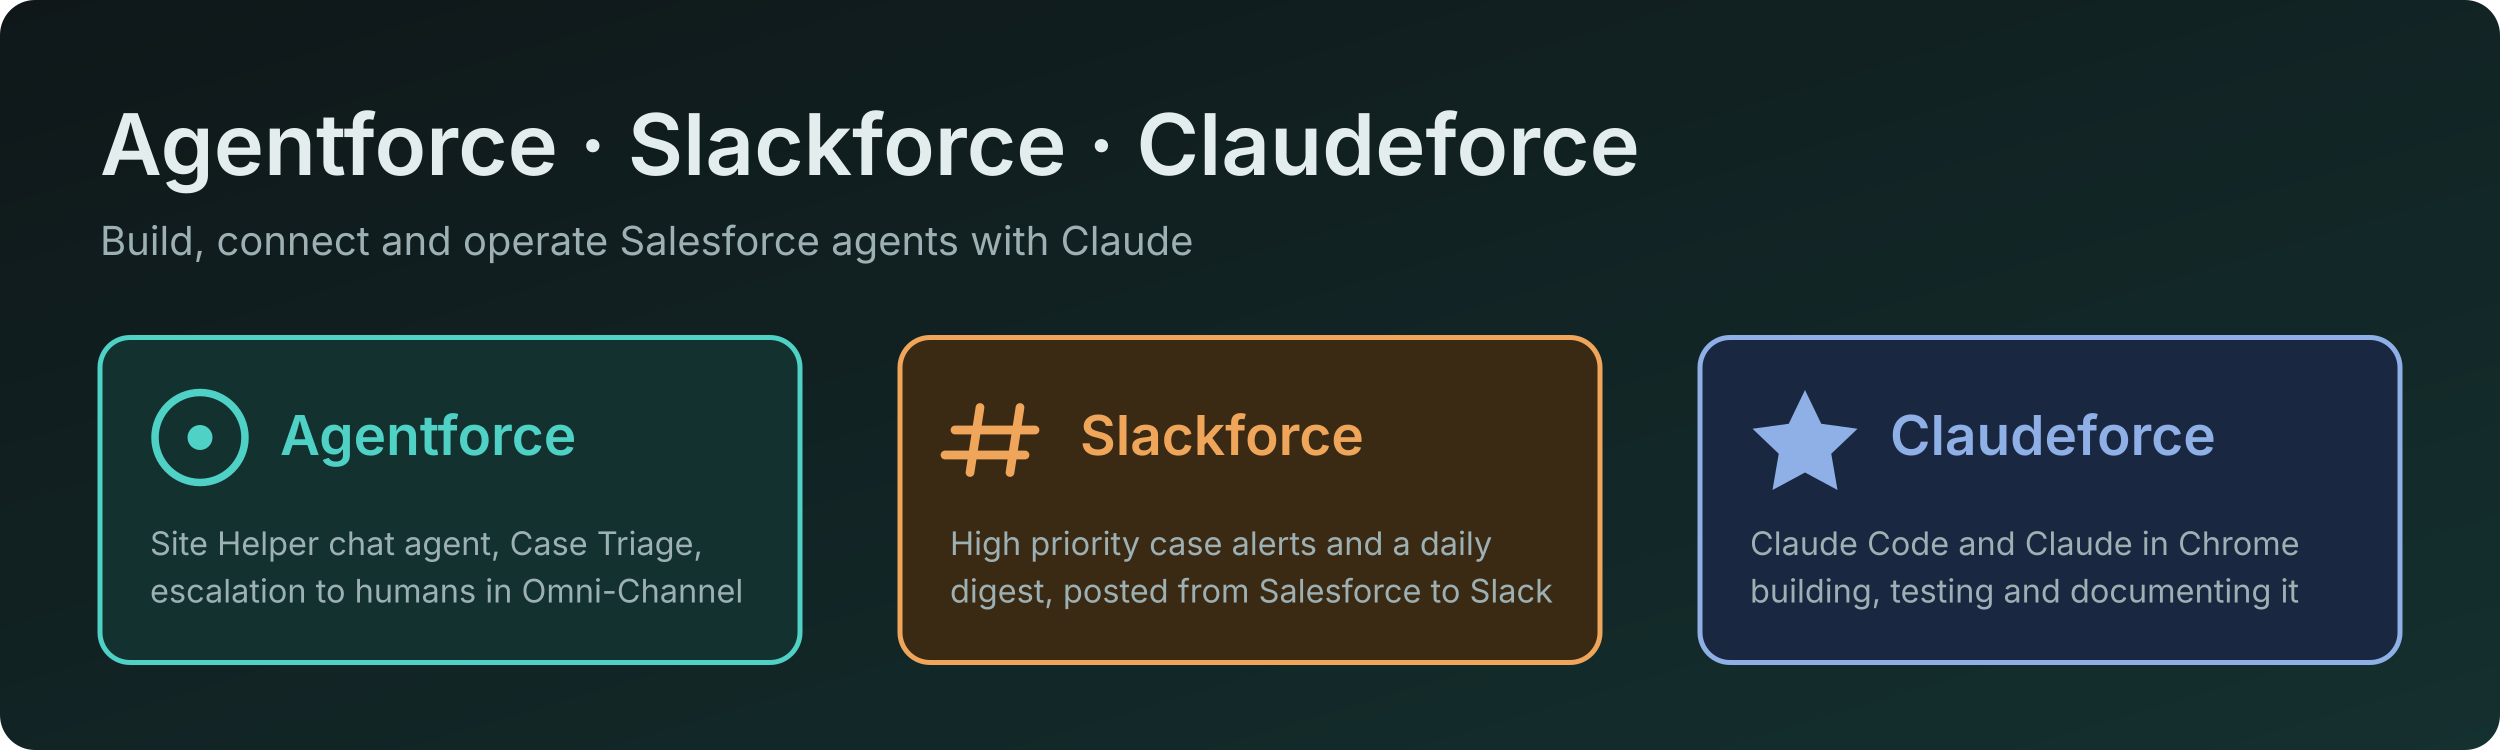
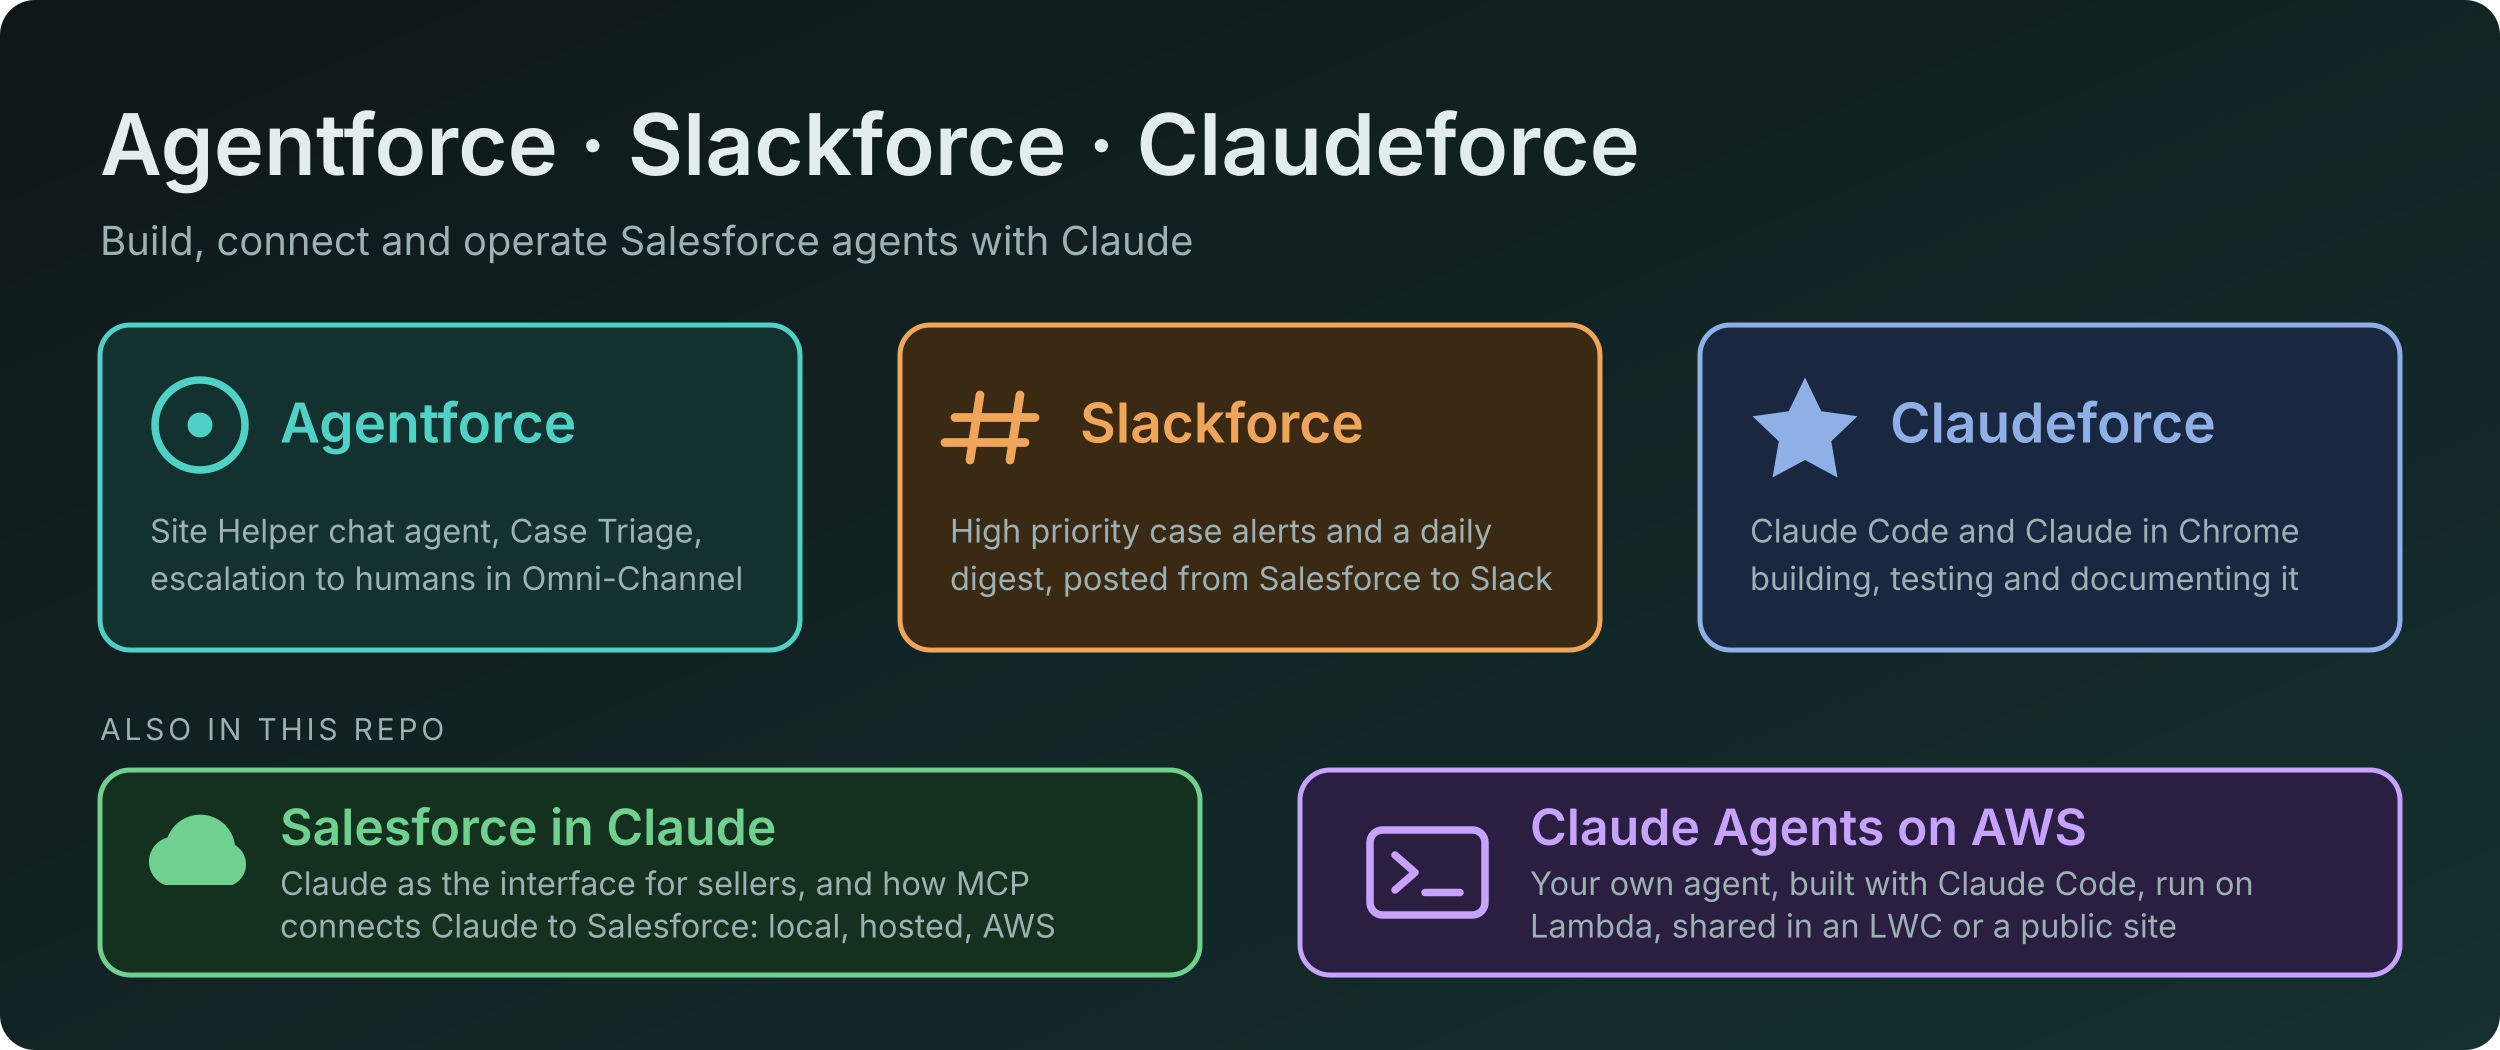
- <svg xmlns="http://www.w3.org/2000/svg" viewBox="0 0 1000 300" width="1000" height="300" role="img" aria-label="Agentforce, Slackforce, Claudeforce: build, connect and operate Salesforce agents with Claude">
+ <svg xmlns="http://www.w3.org/2000/svg" viewBox="0 0 1000 420" width="1000" height="420" role="img" aria-label="Agentforce, Slackforce, Claudeforce, plus Salesforce in Claude and Claude Agents on AWS: build, connect and operate Salesforce agents with Claude">
  <defs>
    <linearGradient id="g" x1="0" y1="0" x2="1" y2="1">
      <stop offset="0" stop-color="#0f1719" />
      <stop offset="1" stop-color="#14302f" />
    </linearGradient>
  </defs>
-   <rect width="1000" height="300" rx="14" fill="url(#g)" />
+   <rect width="1000" height="420" rx="14" fill="url(#g)" />
  <g font-family="IBM Plex Sans, system-ui, -apple-system, Segoe UI, sans-serif">
    <text x="40" y="70" font-size="34" font-weight="600" fill="#e4eded">Agentforce · Slackforce · Claudeforce</text>
    <text x="40" y="102" font-size="16" fill="#9db0b3">Build, connect and operate Salesforce agents with Claude</text>
    <g>
-       <rect x="40" y="135" width="280" height="130" rx="12" fill="#12312f" stroke="#4fd1c5" stroke-width="2" />
-       <circle cx="80" cy="175" r="18" fill="none" stroke="#4fd1c5" stroke-width="3" />
-       <circle cx="80" cy="175" r="5" fill="#4fd1c5" />
-       <text x="112" y="182" font-size="22" font-weight="600" fill="#4fd1c5">Agentforce</text>
-       <text x="60" y="222" font-size="13" fill="#9db0b3">Site Helper chat agent, Case Triage,</text>
-       <text x="60" y="241" font-size="13" fill="#9db0b3">escalation to humans in Omni-Channel</text>
+       <rect x="40" y="130" width="280" height="130" rx="12" fill="#12312f" stroke="#4fd1c5" stroke-width="2" />
+       <circle cx="80" cy="170" r="18" fill="none" stroke="#4fd1c5" stroke-width="3" />
+       <circle cx="80" cy="170" r="5" fill="#4fd1c5" />
+       <text x="112" y="177" font-size="22" font-weight="600" fill="#4fd1c5">Agentforce</text>
+       <text x="60" y="217" font-size="13" fill="#9db0b3">Site Helper chat agent, Case Triage,</text>
+       <text x="60" y="236" font-size="13" fill="#9db0b3">escalation to humans in Omni-Channel</text>
    </g>
    <g>
-       <rect x="360" y="135" width="280" height="130" rx="12" fill="#3a2a14" stroke="#f0a65a" stroke-width="2" />
-       <path d="M392 163 L388 189 M408 163 L404 189 M382 172 H414 M378 182 H410" stroke="#f0a65a" stroke-width="3.5" stroke-linecap="round" fill="none" />
-       <text x="432" y="182" font-size="22" font-weight="600" fill="#f0a65a">Slackforce</text>
-       <text x="380" y="222" font-size="13" fill="#9db0b3">High priority case alerts and a daily</text>
-       <text x="380" y="241" font-size="13" fill="#9db0b3">digest, posted from Salesforce to Slack</text>
+       <rect x="360" y="130" width="280" height="130" rx="12" fill="#3a2a14" stroke="#f0a65a" stroke-width="2" />
+       <path d="M392 158 L388 184 M408 158 L404 184 M382 167 H414 M378 177 H410" stroke="#f0a65a" stroke-width="3.5" stroke-linecap="round" fill="none" />
+       <text x="432" y="177" font-size="22" font-weight="600" fill="#f0a65a">Slackforce</text>
+       <text x="380" y="217" font-size="13" fill="#9db0b3">High priority case alerts and a daily</text>
+       <text x="380" y="236" font-size="13" fill="#9db0b3">digest, posted from Salesforce to Slack</text>
    </g>
    <g>
-       <rect x="680" y="135" width="280" height="130" rx="12" fill="#1a2740" stroke="#8fb0e6" stroke-width="2" />
-       <path d="M722 156 L728.5 169.5 L743 171.5 L732.5 181.5 L735 196 L722 189 L709 196 L711.5 181.5 L701 171.5 L715.5 169.5 Z" fill="#8fb0e6" />
-       <text x="756" y="182" font-size="22" font-weight="600" fill="#8fb0e6">Claudeforce</text>
-       <text x="700" y="222" font-size="13" fill="#9db0b3">Claude Code and Claude in Chrome</text>
-       <text x="700" y="241" font-size="13" fill="#9db0b3">building, testing and documenting it</text>
+       <rect x="680" y="130" width="280" height="130" rx="12" fill="#1a2740" stroke="#8fb0e6" stroke-width="2" />
+       <path d="M722 151 L728.5 164.5 L743 166.5 L732.5 176.5 L735 191 L722 184 L709 191 L711.5 176.5 L701 166.5 L715.5 164.5 Z" fill="#8fb0e6" />
+       <text x="756" y="177" font-size="22" font-weight="600" fill="#8fb0e6">Claudeforce</text>
+       <text x="700" y="217" font-size="13" fill="#9db0b3">Claude Code and Claude in Chrome</text>
+       <text x="700" y="236" font-size="13" fill="#9db0b3">building, testing and documenting it</text>
+     </g>
+     <text x="40" y="296" font-size="12" letter-spacing="1.5" fill="#9db0b3">ALSO IN THIS REPO</text>
+     <g>
+       <rect x="40" y="308" width="440" height="82" rx="12" fill="#14301f" stroke="#6fd08f" stroke-width="2" />
+       <path d="M66 354 a10 10 0 0 1 1-19 a14 14 0 0 1 27 3 a9 9 0 0 1 -1 16 Z" fill="#6fd08f" />
+       <text x="112" y="338" font-size="20" font-weight="600" fill="#6fd08f">Salesforce in Claude</text>
+       <text x="112" y="358" font-size="13" fill="#9db0b3">Claude as the interface for sellers, and how MCP</text>
+       <text x="112" y="375" font-size="13" fill="#9db0b3">connects Claude to Salesforce: local, hosted, AWS</text>
+     </g>
+     <g>
+       <rect x="520" y="308" width="440" height="82" rx="12" fill="#2a1f40" stroke="#c8a2ff" stroke-width="2" />
+       <rect x="548" y="332" width="46" height="34" rx="5" fill="none" stroke="#c8a2ff" stroke-width="3" />
+       <path d="M558 342 L566 349 L558 356 M570 357 H584" stroke="#c8a2ff" stroke-width="3" stroke-linecap="round" stroke-linejoin="round" fill="none" />
+       <text x="612" y="338" font-size="20" font-weight="600" fill="#c8a2ff">Claude Agents on AWS</text>
+       <text x="612" y="358" font-size="13" fill="#9db0b3">Your own agent, built with Claude Code, run on</text>
+       <text x="612" y="375" font-size="13" fill="#9db0b3">Lambda, shared in an LWC or a public site</text>
    </g>
  </g>
</svg>
